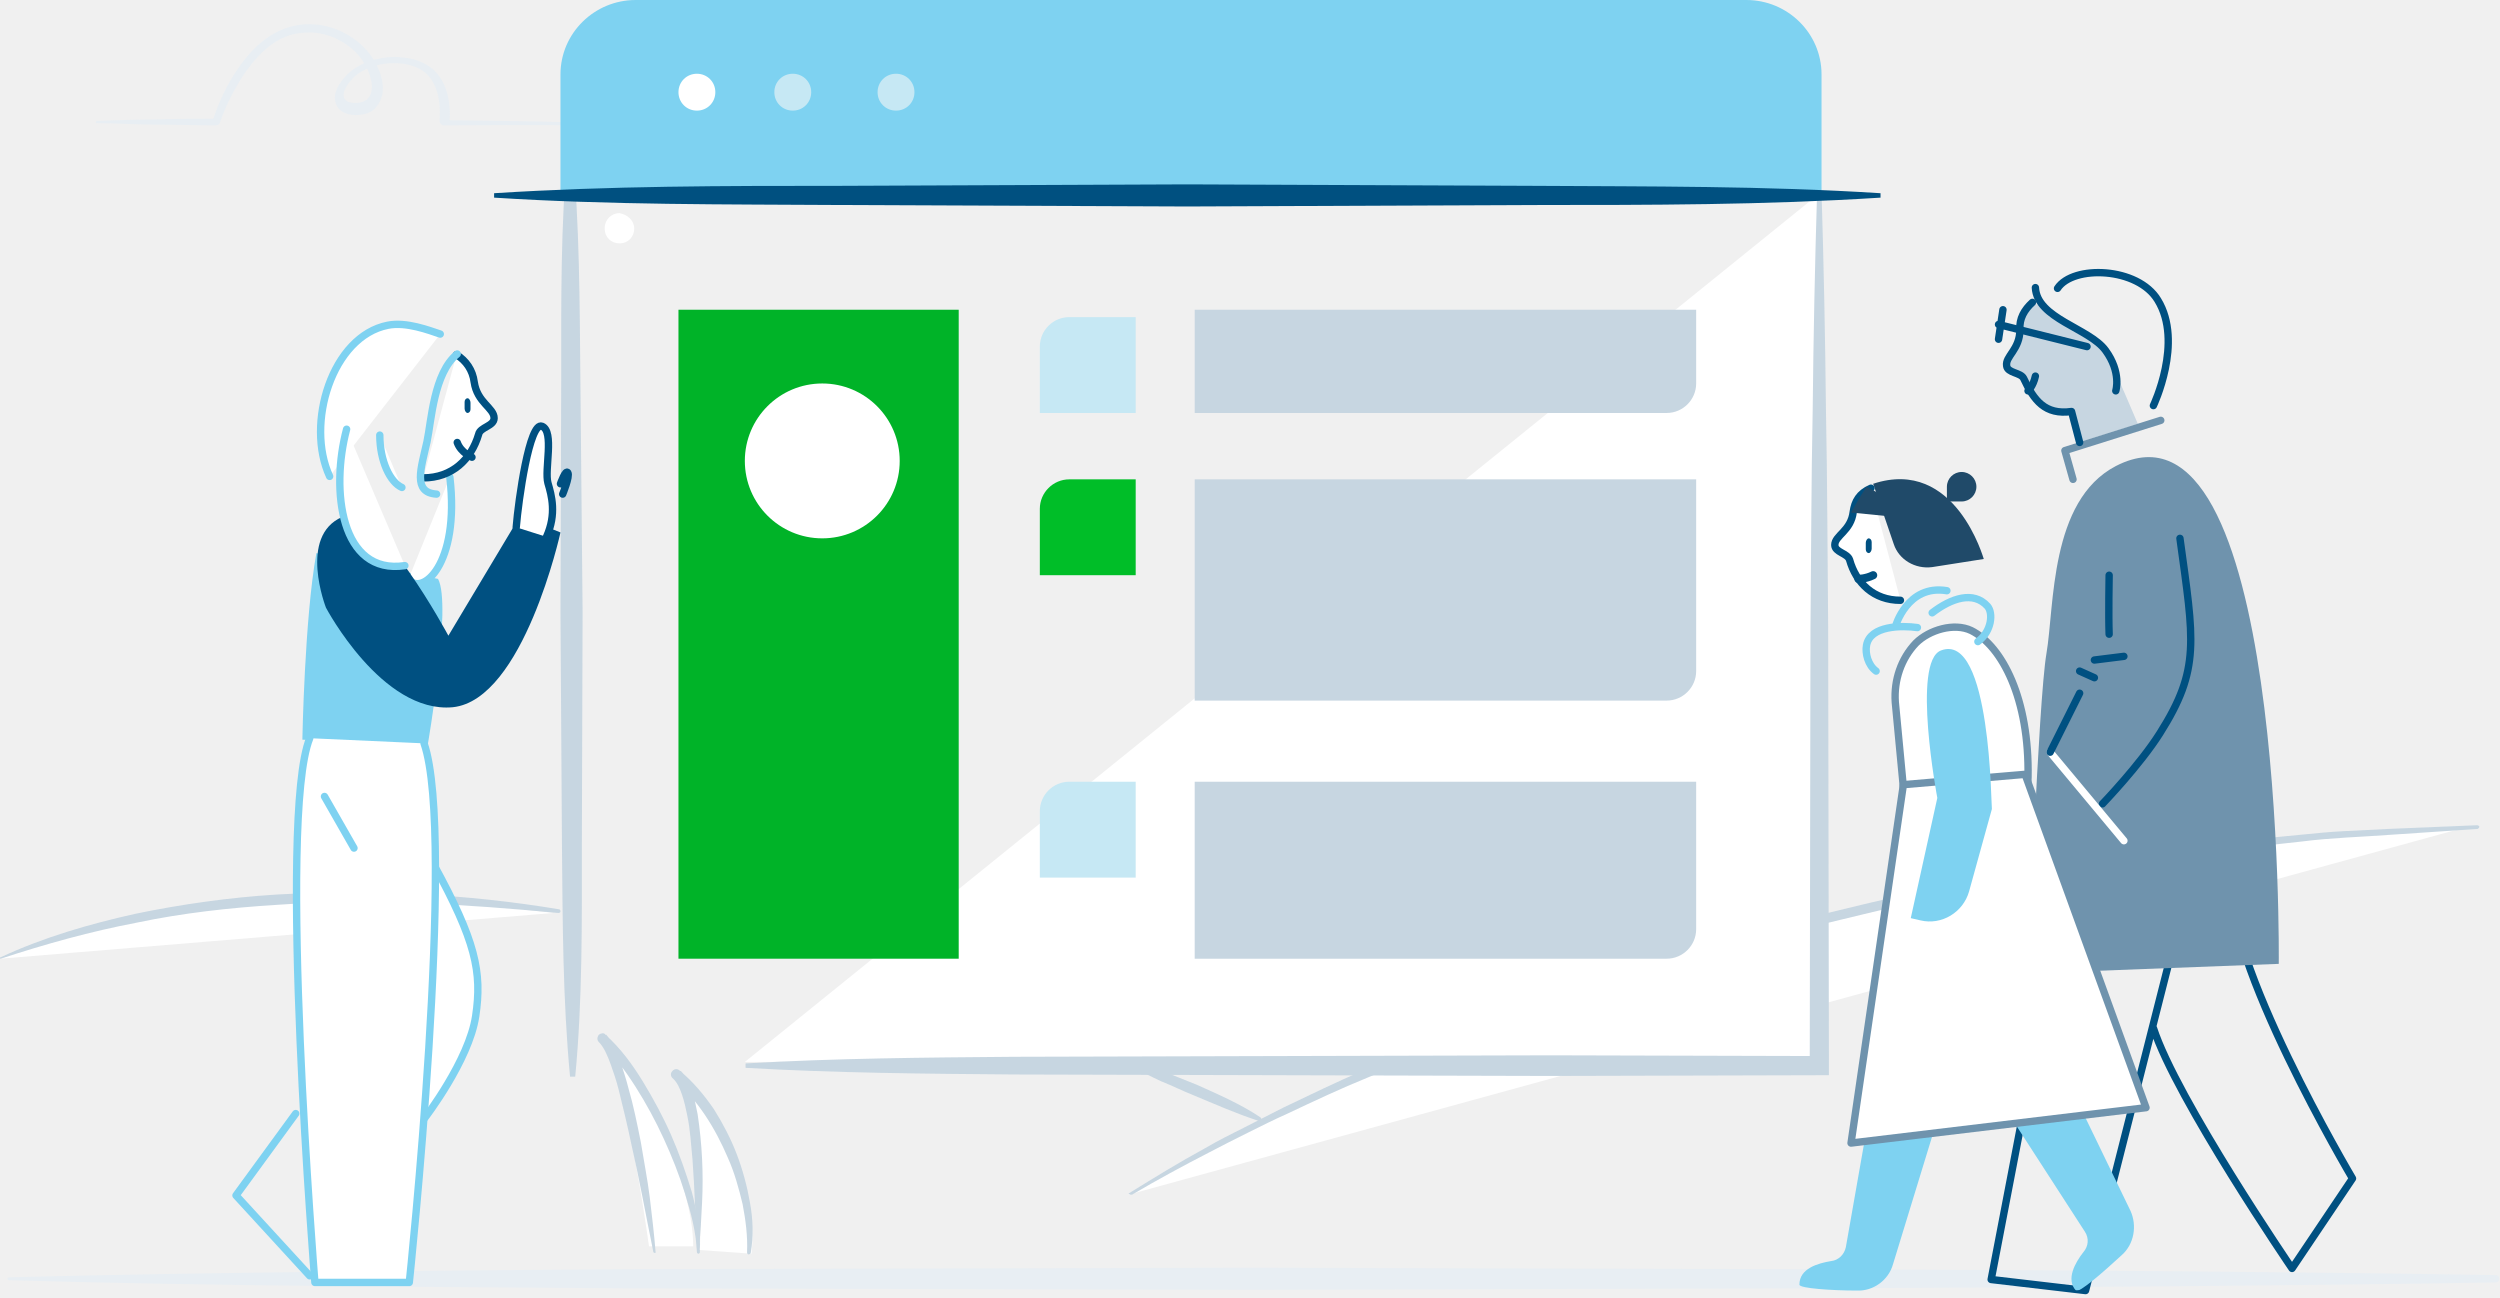
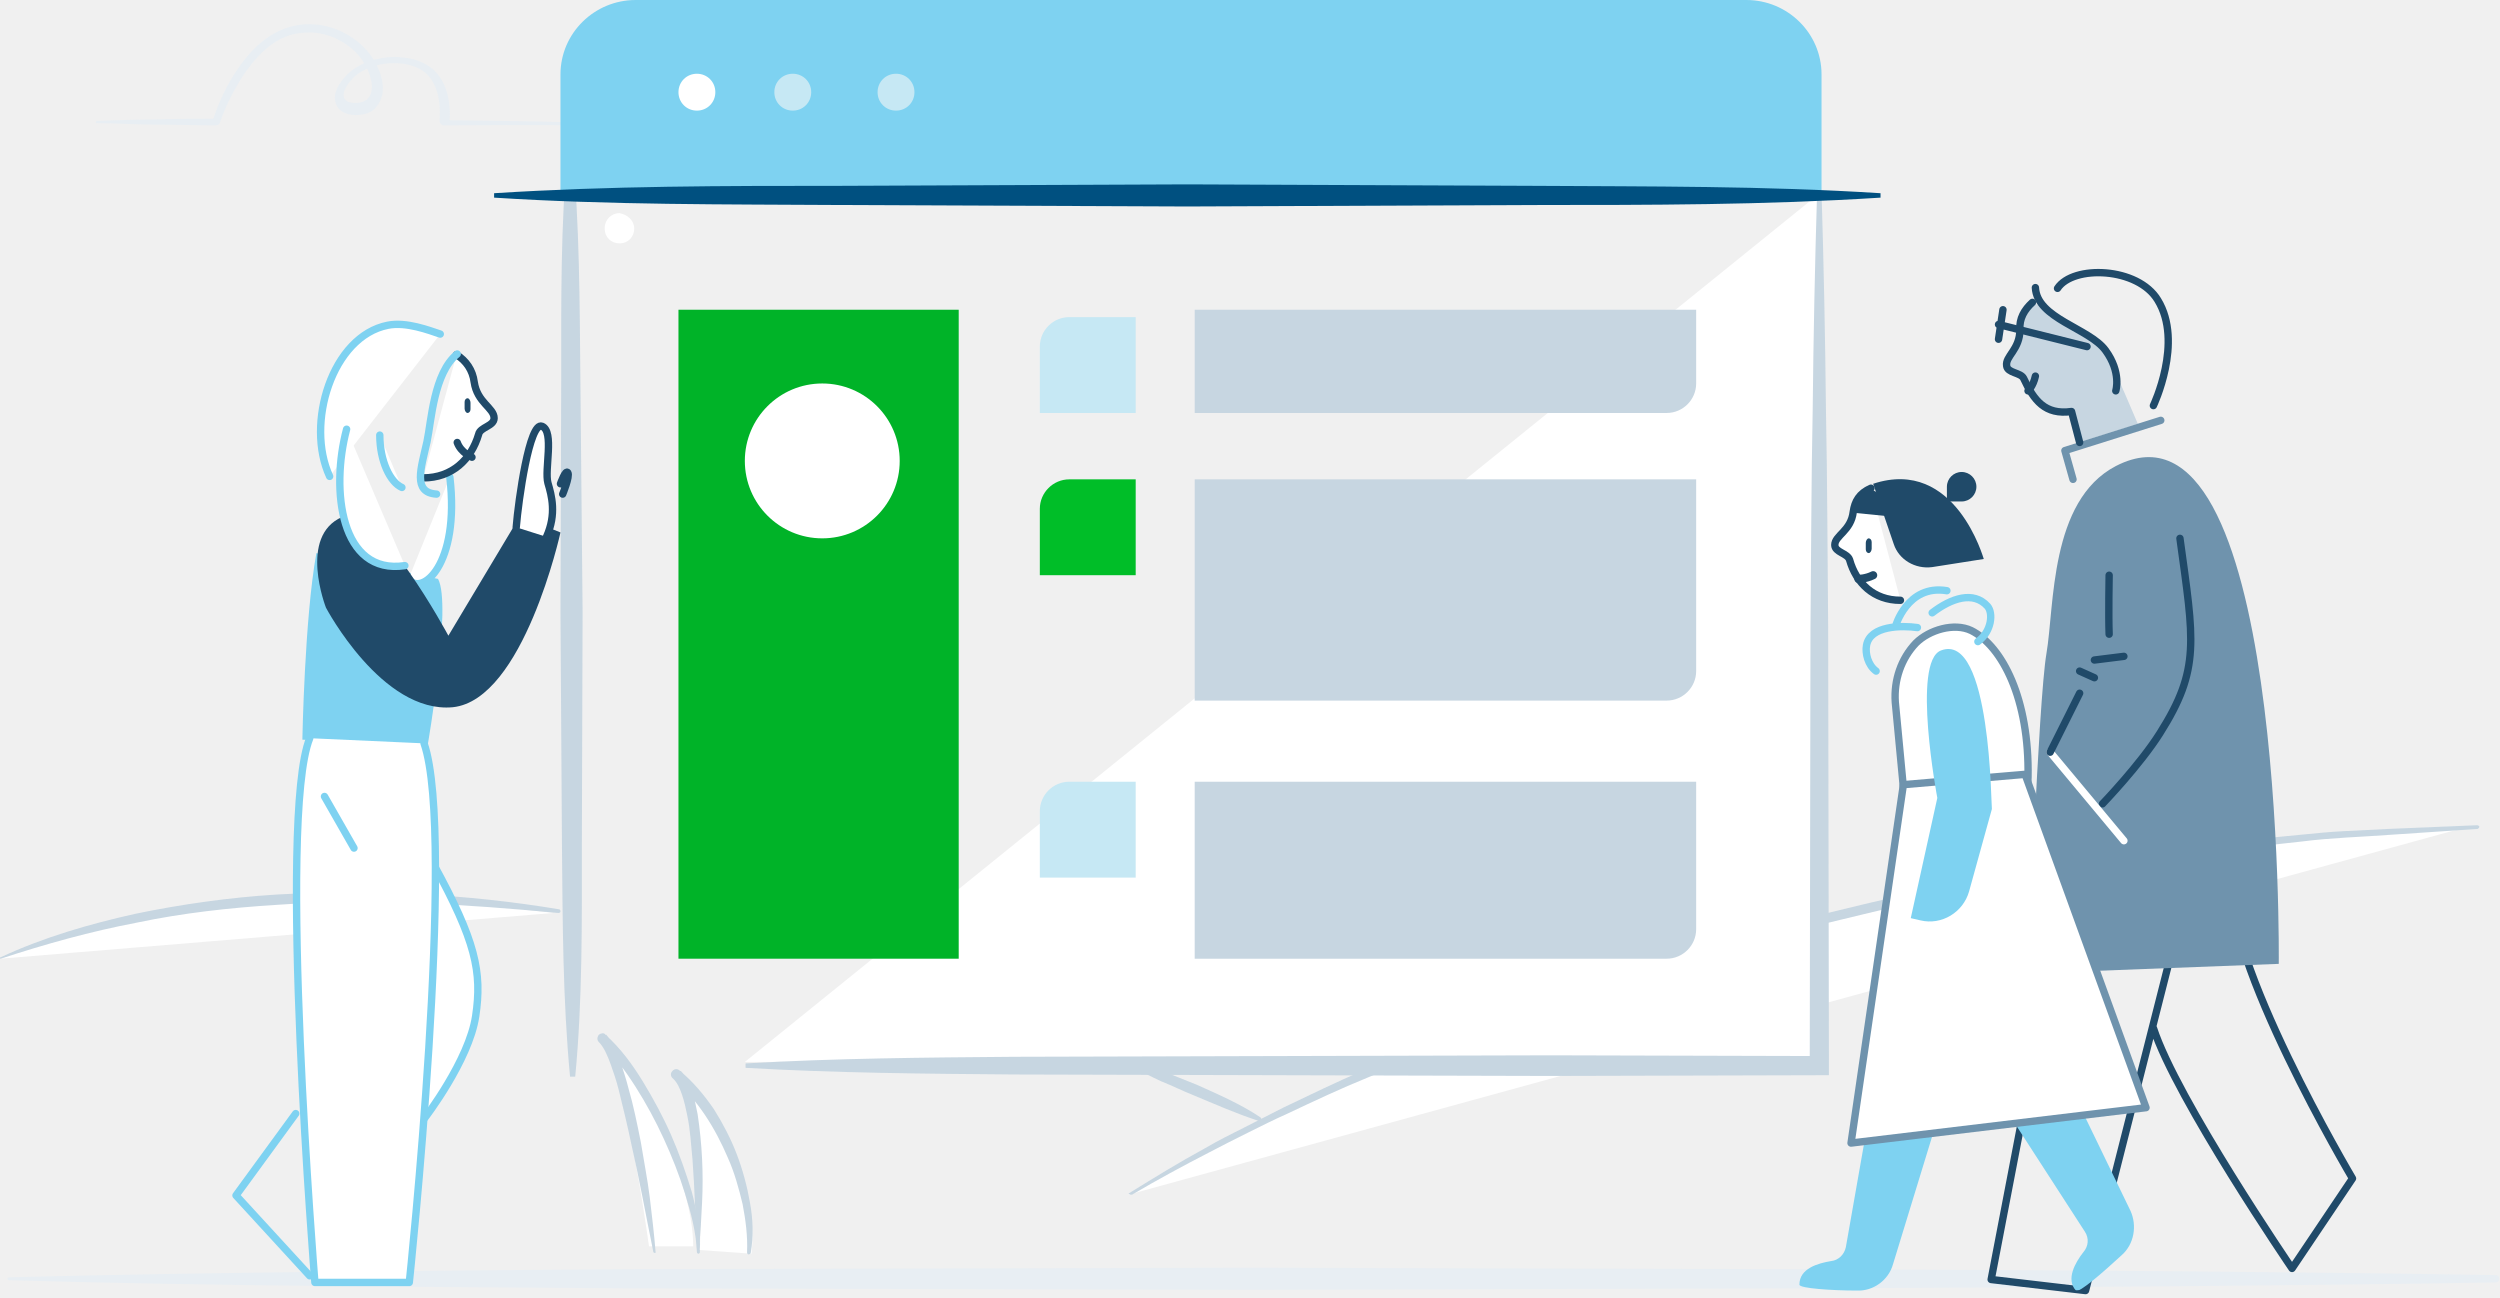
<svg xmlns="http://www.w3.org/2000/svg" id="Layer_1" viewBox="0 0 339 176" enable-background="new 0 0 339 176">
-   <style>.st0{fill:#e8eef3}.st1{fill:#fff}.st2{fill:#c7d6e1}.st3{fill:#7ed2f1}.st4{fill:#def2fa}.st5{fill:#005080}.st6{fill:#00b328}.st7{fill:#c6e8f4}.st8{fill:#00be28}.st10,.st9{fill:none;stroke:#7ed2f1;stroke-linecap:round;stroke-linejoin:round}.st10{stroke:#005081}.st11{fill:#005081}.st12{fill:none;stroke:#6F93AD;stroke-linecap:round;stroke-linejoin:round}.st13{fill:#6F93AD}.st14{filter:url(#Adobe_OpacityMaskFilter)}.st15{mask:url(#b_1_);fill:#7ed2f1}.st16{fill:#204A69}.st17,.st18{fill:none;stroke:#fff;stroke-linecap:round;stroke-linejoin:round}.st18{stroke:#005081;stroke-width:1.105}</style>
+   <style>.st0{fill:#e8eef3}.st1{fill:#fff}.st2{fill:#c7d6e1}.st3{fill:#7ed2f1}.st4{fill:#def2fa}.st5{fill:#005080}.st6{fill:#00b328}.st7{fill:#c6e8f4}.st8{fill:#00be28}.st10,.st9{fill:none;stroke:#7ed2f1;stroke-linecap:round;stroke-linejoin:round}.st10{stroke:#204A69}.st11{fill:#204A69}.st12{fill:none;stroke:#6F93AD;stroke-linecap:round;stroke-linejoin:round}.st13{fill:#6F93AD}.st14{filter:url(#Adobe_OpacityMaskFilter)}.st15{mask:url(#b_1_);fill:#7ed2f1}.st16{fill:#204A69}.st17,.st18{fill:none;stroke:#fff;stroke-linecap:round;stroke-linejoin:round}.st18{stroke:#204A69;stroke-width:1.105}</style>
  <path class="st0" d="M13.1 16.4c2.7-.1 5.4-.2 8.1-.2 2.7-.1 5.4-.1 8.1-.1l-.5.4c.8-2.5 1.9-4.9 3.4-7.1 1.5-2.2 3.4-4.3 6.1-5.4 5.5-2.3 12.2 1.2 13.5 6.8.1.7.2 1.4 0 2.2-.2.7-.6 1.5-1.3 2-.7.5-1.6.6-2.3.6-.7 0-1.7-.2-2.3-.9-.6-.8-.6-1.7-.3-2.4.2-.7.7-1.3 1.2-1.9 1-1.1 2.3-1.8 3.6-2.2 1.4-.4 2.8-.6 4.2-.4 1.4.1 2.9.6 4 1.5s1.8 2.3 2.1 3.6c.3 1.3.4 2.7.2 4l-.5-.6c5.8.1 11.7.1 17.5.3.1 0 .2.1.2.2s-.1.2-.2.2c-6-.1-11.8 0-17.7 0-.3 0-.5-.2-.6-.5v-.1c.2-2.4-.2-5.1-2-6.6-.9-.7-2.1-1.1-3.3-1.2-1.2-.1-2.5 0-3.7.4-1.2.4-2.3 1-3 1.9-.4.4-.7.9-.9 1.4-.2.5-.1 1 .1 1.2.4.6 2.1.6 2.8.1.8-.5 1-1.7.7-2.8-.5-2.3-2.2-4.3-4.4-5.4-1.1-.6-2.3-.9-3.6-1-1.2 0-2.5.1-3.6.6-2.3.9-4.1 2.9-5.5 4.9-1.4 2.1-2.6 4.4-3.4 6.8-.1.2-.3.3-.5.3-2.7 0-5.4-.1-8.1-.1-2.7 0-5.4-.2-8.1-.2-.1 0-.1-.1-.1-.1 0-.2.1-.2.1-.2" />
  <path class="st1" d="M153 162s71.1-46.4 182-50" />
  <path class="st2" d="M153.1 161.8c3.4-2.1 6.8-4.2 10.3-6.1 1.7-1 3.5-1.9 5.3-2.8 1.8-.9 3.5-1.8 5.3-2.7 3.6-1.7 7.2-3.5 10.8-5 3.6-1.6 7.3-3.2 11-4.7l5.6-2.2c1.8-.7 3.7-1.4 5.6-2.1 3.8-1.3 7.5-2.8 11.3-3.9l11.4-3.6 11.5-3.2 2.9-.8 2.9-.7 5.8-1.4c3.9-.9 7.8-1.9 11.7-2.6l11.8-2.3c3.9-.7 7.9-1.2 11.8-1.8 7.9-1.3 15.9-1.9 23.8-2.7 2-.2 4-.4 6-.5l6-.3 12-.5c.1 0 .3.1.3.2s-.1.2-.2.3l-11.9.8c-4 .3-8 .4-11.9.9-7.9.9-15.8 1.6-23.7 3-3.9.6-7.9 1.1-11.8 1.8l-11.7 2.3c-3.9.7-7.8 1.7-11.6 2.6l-5.8 1.4-2.9.7-2.9.8-11.5 3.2c-3.8 1.1-7.6 2.4-11.4 3.6-3.8 1.1-7.5 2.6-11.3 3.9-1.9.7-3.8 1.3-5.6 2l-5.5 2.2c-1.8.8-3.7 1.4-5.5 2.2l-5.5 2.3c-3.7 1.5-7.3 3.2-10.9 4.9-1.8.8-3.6 1.7-5.4 2.6-1.8.9-3.6 1.8-5.3 2.7-3.5 1.8-7 3.7-10.4 5.7h-.2c-.3-.1-.3-.2-.2-.2" />
  <path class="st1" d="M153 144c10.6 4 17 7 17 7" />
  <path class="st2" d="M153.1 144c1.6.3 3.1.8 4.7 1.3l4.5 1.8c2.9 1.3 5.9 2.6 8.6 4.4.1.1.2.2.1.4-.1.1-.2.1-.3.1-3.1-1-6-2.3-8.9-3.5-1.5-.6-2.9-1.3-4.4-1.9-1.5-.7-2.9-1.4-4.3-2.3-.1 0-.1-.1 0-.2-.1-.1 0-.1 0-.1" />
  <path class="st1" d="M0 130c23-8.9 49.7-9.4 75-6.2" />
  <path class="st2" d="M.1 129.8c5.8-2.7 12-4.5 18.3-5.9 6.3-1.3 12.7-2.2 19.1-2.6 12.8-.7 25.7-.1 38.3 2 .1 0 .2.1.2.3 0 .1-.1.2-.3.2-12.7-1.2-25.5-2-38.2-1.1-6.4.4-12.7 1.1-18.9 2.4-6.3 1.2-12.4 2.9-18.5 4.9-.1 0-.1 0-.2-.1.1 0 .1-.1.2-.1" />
  <path class="st1" d="M77.2 146L77 20" />
  <path class="st2" d="M77.3 146c-1-10.5-1-21-1.1-31.5L76 83l.1-31.5c0-10.5-.1-21 .9-31.5h.6c1 10.5 1 21 1.1 31.5L79 83l-.1 31.5c0 10.5.1 21-.9 31.5h-.7z" />
  <path class="st1" d="M247 26v118H101" />
  <path class="st2" d="M247 26c.3 9.9.5 19.8.6 29.6.2 9.9.2 19.8.3 29.6l.1 59.3v1.3h-1.3l-36.4.1-36.4-.1-36.4-.1c-12.1-.1-24.3-.2-36.4-.9v-.6c12.1-.7 24.3-.8 36.4-.9l36.4-.1 36.4-.1 36.4.1-1.3 1.3.1-59.3c.1-9.9.1-19.8.3-29.6.1-9.9.3-19.8.6-29.6h.6z" />
  <path class="st3" d="M76 26V10.1C76 4.5 80.6 0 86.2 0h150.6c5.6 0 10.2 4.5 10.2 10.1V26H76z" />
  <path class="st4" d="M255 26H67" />
  <path class="st5" d="M255 26.8c-15.7 1-31.3 1-47 1l-47 .2-47-.2c-15.7-.1-31.3 0-47-1v-.6c15.7-1 31.3-1 47-1l47-.2 47 .2c15.7.1 31.3 0 47 1v.6z" />
  <path class="st6" d="M92 130h38V42H92" />
  <path class="st2" d="M226 56h-64V42h68v10c0 2.2-1.8 4-4 4" />
  <path class="st7" d="M154 56h-13v-9c0-2.2 1.8-4 4-4h9v13z" />
  <path class="st2" d="M226 130h-64v-24h68v20c0 2.2-1.8 4-4 4" />
  <path class="st7" d="M154 119h-13v-9c0-2.2 1.8-4 4-4h9v13z" />
  <path class="st2" d="M226 95h-64V65h68v26c0 2.2-1.8 4-4 4" />
  <path class="st8" d="M154 78h-13v-9c0-2.2 1.8-4 4-4h9v13z" />
  <path class="st1" d="M122 62.5c0 5.8-4.7 10.5-10.5 10.5S101 68.3 101 62.5 105.7 52 111.5 52 122 56.7 122 62.5" />
  <path class="st0" d="M1.2 173.2c28.1-.7 56.2-.9 84.3-1.1l84.3-.2c56.2.2 112.4.1 168.6 1 .3 0 .5.2.5.5s-.2.5-.5.5c-56.2.9-112.4.8-168.6 1l-84.3-.2c-28.1-.2-56.2-.3-84.3-1.1-.1 0-.2-.1-.2-.3 0 .1.1-.1.2-.1" />
  <path class="st2" d="M281.9 60l-1.2-4.2c-3.6.5-5.1-1.5-6.4-4.5-.4-.9-2.1-.7-2.3-1.7-.2-1.3 1.9-2.2 1.8-4.9 0-1.5.3-3.4 1.7-3.7 0 0 6.8 2.8 10.2 6.3 1.5 4.1 2.4 6 2.4 6l1.8 4.2-8 2.5z" />
  <path class="st1" d="M86 31c0 1.1-.8 2-2 2-1.1 0-2-.8-2-2v-.1c0-1.1.9-2 2-2 1.1.2 2 1 2 2.1m2 138s-3.4-25.4-7-29c6.1 5.4 13 20.4 13 29" />
  <path class="st2" d="M88.6 169.8c-1-4.9-1.9-9.9-3-14.7-.5-2.4-1.1-4.9-1.7-7.3-.3-1.2-.7-2.4-1.1-3.5-.4-1.1-.9-2.3-1.6-3-.3-.3-.2-.7 0-1 .3-.2.7-.3.9 0 2.1 1.9 3.7 4.1 5.1 6.4 1.4 2.3 2.7 4.7 3.8 7.2 1.1 2.5 2 5.1 2.8 7.7.7 2.6 1.2 5.4 1.1 8.2 0 .1-.1.2-.2.2s-.2-.1-.2-.2c-.1-2.7-.8-5.3-1.6-7.9-.8-2.6-1.8-5.1-2.9-7.5-1.1-2.4-2.4-4.8-3.8-7s-3-4.4-4.9-6.1l.9-1c1 1.1 1.4 2.4 1.9 3.6.4 1.2.8 2.4 1.1 3.6.7 2.4 1.2 4.9 1.7 7.4.4 2.5.9 5 1.2 7.4.3 2.5.6 5 .8 7.5 0 .1 0 .1-.1.1s-.2-.1-.2-.1" />
  <path class="st1" d="M94.9 169.5s.9-20-2.9-23.5c6.5 5.2 10.8 16.6 9.9 24" />
  <path class="st2" d="M94.5 169.2c-.2-4-.3-8-.6-12-.2-2-.3-4-.7-5.9-.2-1-.4-1.9-.7-2.8-.3-.9-.7-1.8-1.3-2.3-.3-.3-.3-.7 0-1 .3-.3.7-.3 1 0 1.8 1.5 3.3 3.3 4.6 5.2 1.2 1.9 2.3 4 3.1 6.1.8 2.1 1.4 4.3 1.8 6.6.4 2.2.5 4.5.1 6.8 0 .1-.2.2-.3.2-.1 0-.2-.1-.2-.3.1-2.2-.2-4.4-.6-6.5-.5-2.1-1.1-4.3-2-6.3-1.7-4-4.1-7.9-7.4-10.7l1-1.1c.9.9 1.3 1.9 1.6 2.9.3 1 .5 2 .7 3 .3 2 .5 4 .6 6 .1 2 .1 4 0 6s-.2 4-.4 6c0 .1-.1.1-.1.1-.2.1-.2.1-.2 0" />
  <path class="st1" d="M58.8 117.2c5.7 10.4 6.6 14.6 5.7 20.6-.9 6-6.9 13.8-6.9 13.8" />
  <path class="st9" d="M58.8 117.2c5.7 10.4 6.6 14.6 5.7 20.6-.9 6-6.9 13.8-6.9 13.8" />
  <path class="st3" d="M42.9 75c-1.6 8.8-1.9 25.3-1.9 25.3l17 .7s3.3-19 1.4-22.5" />
  <path class="st1" d="M61 64.7c1.4 12-3.9 16.2-5.6 13.8" />
  <path class="st9" d="M61 64.7c1.4 12-3.9 16.2-5.6 13.8" />
  <path class="st1" d="M61.9 48.1c1.3.8 2.2 2.1 2.4 3.7.4 2.8 2.7 3.5 2.7 4.9 0 1.1-1.9 1.2-2.1 2.2-1 3.4-3.6 5.9-7.5 5.9" />
  <path class="st10" d="M61.9 48.1c1.3.8 2.2 2.1 2.4 3.7.4 2.8 2.7 3.5 2.7 4.9 0 1.1-1.9 1.2-2.1 2.2-1 3.4-3.6 5.9-7.5 5.9M62 60c.5 1.4 2 2 2 2" />
  <path class="st11" d="M63.4 56c-.2 0-.4-.3-.4-.6v-.9c0-.3.2-.5.4-.5s.4.3.4.6v.9c0 .3-.2.5-.4.5m-17 14.1c4.7-2 14.4 16.1 14.4 16.1L70.5 70l5.5 2.2s-5 22.7-14.6 23.7c-9.6.9-17.2-13.5-17.2-13.5s-3.8-9.7 2.2-12.3" />
  <path class="st1" d="M42 100.1c-4.4 11 .7 73.8.7 73.8h12.8s6.4-60.4 2-73.1" />
  <path class="st9" d="M42 100.1c-4.4 11 .7 73.8.7 73.8h12.8s6.4-60.4 2-73.1M62 48c-3.2 2.6-3.5 9.1-4.1 11.9-.8 3.6-2 6.9 1.3 7.1" />
  <path class="st1" d="M44.7 64.6c-3.3-7.1.3-19 7.9-20.5 2.5-.5 5.6.7 7.1 1.2" />
  <path class="st9" d="M44.7 64.6c-3.3-7.1.3-19 7.9-20.5 2.5-.5 5.6.7 7.1 1.2M40.1 151L32 162.1 42 173" />
  <path class="st1" d="M70 71.5c.3-3.7 1.8-14.4 3.5-13.7 1.7.7.3 5.9.8 7.7.5 1.7 1.2 4.2-.2 7.3" />
  <path class="st10" d="M70 71.5c.3-3.7 1.8-14.4 3.5-13.7 1.7.7.3 5.9.8 7.7.5 1.7 1.2 4.2-.2 7.3m1.9-7.2s.7-2 1-1.5c.3.5-.7 2.9-.7 2.9" />
  <path class="st1" d="M51.5 59c0 3.5 1.4 6.4 3 7.1" />
  <path class="st9" d="M51.5 59c0 3.5 1.4 6.4 3 7.1M44 108l4 7" />
  <path class="st1" d="M47 58.2c-2.2 8.3-.8 19.8 7.9 18.5" />
  <path class="st9" d="M47 58.2c-2.2 8.3-.8 19.8 7.9 18.5" />
  <path class="st1" d="M257 95.2l1.1 11.6s6.4 16.4 1.1 10.2c7.1 8.3 15.6-2 15.8-11.6.2-10.6-3.5-17.8-7.7-19.9-2.3-1.1-5.7-.1-7.5 1.7-2 2.1-3 5-2.8 8" />
  <path class="st12" d="M257 95.2l1.1 11.6s6.4 16.4 1.1 10.2c7.1 8.3 15.6-2 15.8-11.6.2-10.6-3.5-17.8-7.7-19.9-2.3-1.1-5.7-.1-7.5 1.7-2 2.1-3 5-2.8 8z" />
  <path class="st9" d="M264 80.1c-5.4-.9-7 4.9-7 4.9m3 .1c-2.1-.3-6.4-.3-6.9 2.4-.2 1.1.2 2.7 1.3 3.5m7.6-7.9c2.6-2 5.6-3 7.5-.9.8.9.6 3.4-1.3 4.8" />
  <path class="st10" d="M302.7 119c-1.6 10.6 16.3 40.8 16.3 40.8l-8.2 12.2s-15.7-23-18.8-32.6m-14.2-6.5l-7.8 40.6 12.8 1.5 12.2-48" />
  <path class="st13" d="M286.9 63.2c-9 4.7-8.3 19-9.4 25.4C276.4 95 275 132 275 132l34-1.3s.9-79.4-22.1-67.5" />
  <path class="st3" d="M256.3 135l-6 34.1c-.2 1-1 1.8-2 1.9-1.8.3-4.3 1-4.3 3.2 0 .5 4.4.8 7.8.8 2.2.1 4.3-1.4 4.9-3.6l10.2-33.3" />
  <g transform="translate(264 133)">
    <defs>
      <filter id="Adobe_OpacityMaskFilter" filterUnits="userSpaceOnUse" x=".2" y=".2" width="25.3" height="41.8">
        <feColorMatrix values="1 0 0 0 0 0 1 0 0 0 0 0 1 0 0 0 0 0 1 0" />
      </filter>
    </defs>
    <mask maskUnits="userSpaceOnUse" x=".2" y=".2" width="25.3" height="41.8" id="b_1_">
      <g class="st14">
        <path id="a_1_" class="st1" d="M.2.2h25.3V42H.2V.2z" />
      </g>
    </mask>
    <path class="st15" d="M.2 5.4L18.7 34c.6.9.5 2-.2 2.8-1.1 1.4-2.4 3.7-1 5.2.4.4 3.7-2.5 6.2-4.8 1.7-1.5 2.1-4 1.2-6L9.9.2" />
  </g>
  <path class="st16" d="M254 65.6l2.8 8.2c.7 2.1 2.9 3.4 5.2 3.1l7-1.1c0 .1-3.8-13.9-15-10.2" />
  <path class="st10" d="M276 51c-.3 1.4-1 2-1 2" />
  <path class="st1" d="M258.1 106.4L251 155l40-4.8-16.4-45.2-16.5 1.4z" />
  <path class="st12" d="M258.1 106.4L251 155l40-4.8-16.4-45.2-16.5 1.4z" />
  <path class="st3" d="M263.2 88.2c-4 1.5-.5 20-.5 20l-3.6 16.3 1.3.3c2.9.7 5.8-1.1 6.6-3.9l3.1-11.2c-.1 0-.1-24.1-6.9-21.5" />
  <path class="st10" d="M295.6 73c1.9 13.9 2.8 17.7-2.7 26.4-2.7 4.3-7.8 9.6-7.8 9.6m.9-31s-.1 5.5 0 8m-2 3.5l4-.5m-6 2l2 .9" />
  <path class="st17" d="M278 102l10 12" />
  <path class="st10" d="M282 94l-4 8m5-55l-12-3m.6-2l-.6 4m5-7c.2 4.2 7.3 5.5 9.5 8.5s1.4 5.5 1.4 5.5M279 39.1c2.1-3.2 10.9-2.9 13.6 1.6 3.5 5.7-.6 14.3-.6 14.3" />
  <path class="st12" d="M293 57l-13 4.1 1.1 3.9" />
  <path class="st10" d="M275.6 41c-1.1 1-1.8 2.2-1.7 3.7 0 2.7-2 3.6-1.8 4.9.1 1 1.9.9 2.3 1.7 1.4 3 2.9 5 6.5 4.5L282 60" />
  <path class="st16" d="M266 68h-2v-2c0-1.1.9-2 2-2s2 .9 2 2-.9 2-2 2" />
  <path class="st1" d="M253.7 66.2c-1.6.7-2.2 1.8-2.4 3.2-.3 2.6-2.5 3.2-2.5 4.5 0 1 1.7 1.1 2 2 .9 3.2 3.3 5.5 6.9 5.5" />
  <path class="st10" d="M253.7 66.2c-1.6.7-2.2 1.8-2.4 3.2-.3 2.6-2.5 3.2-2.5 4.5 0 1 1.7 1.1 2 2 .9 3.2 3.3 5.5 6.9 5.5" />
  <path class="st18" d="M254 78c-1 .5-2 .5-2 .5" />
  <path class="st16" d="M253.1 66c-1 1.5-2.1 3.5-2.1 3.5l5 .5-.3-2.6-2.6-1.4" />
  <path class="st11" d="M253.4 75c.2 0 .4-.3.4-.6v-.9c0-.3-.2-.5-.4-.5s-.4.3-.4.6v.9c0 .3.2.5.4.5" />
  <path class="st1" d="M97 12.5c0 1.4-1.1 2.5-2.5 2.5S92 13.9 92 12.5s1.1-2.5 2.5-2.5 2.5 1.1 2.5 2.5" />
  <path class="st7" d="M110 12.5c0 1.4-1.1 2.5-2.5 2.5s-2.5-1.1-2.5-2.5 1.1-2.5 2.5-2.5 2.5 1.1 2.5 2.5m14 0c0 1.4-1.1 2.5-2.5 2.5s-2.5-1.1-2.5-2.5 1.1-2.5 2.5-2.5 2.5 1.1 2.5 2.5" />
</svg>
